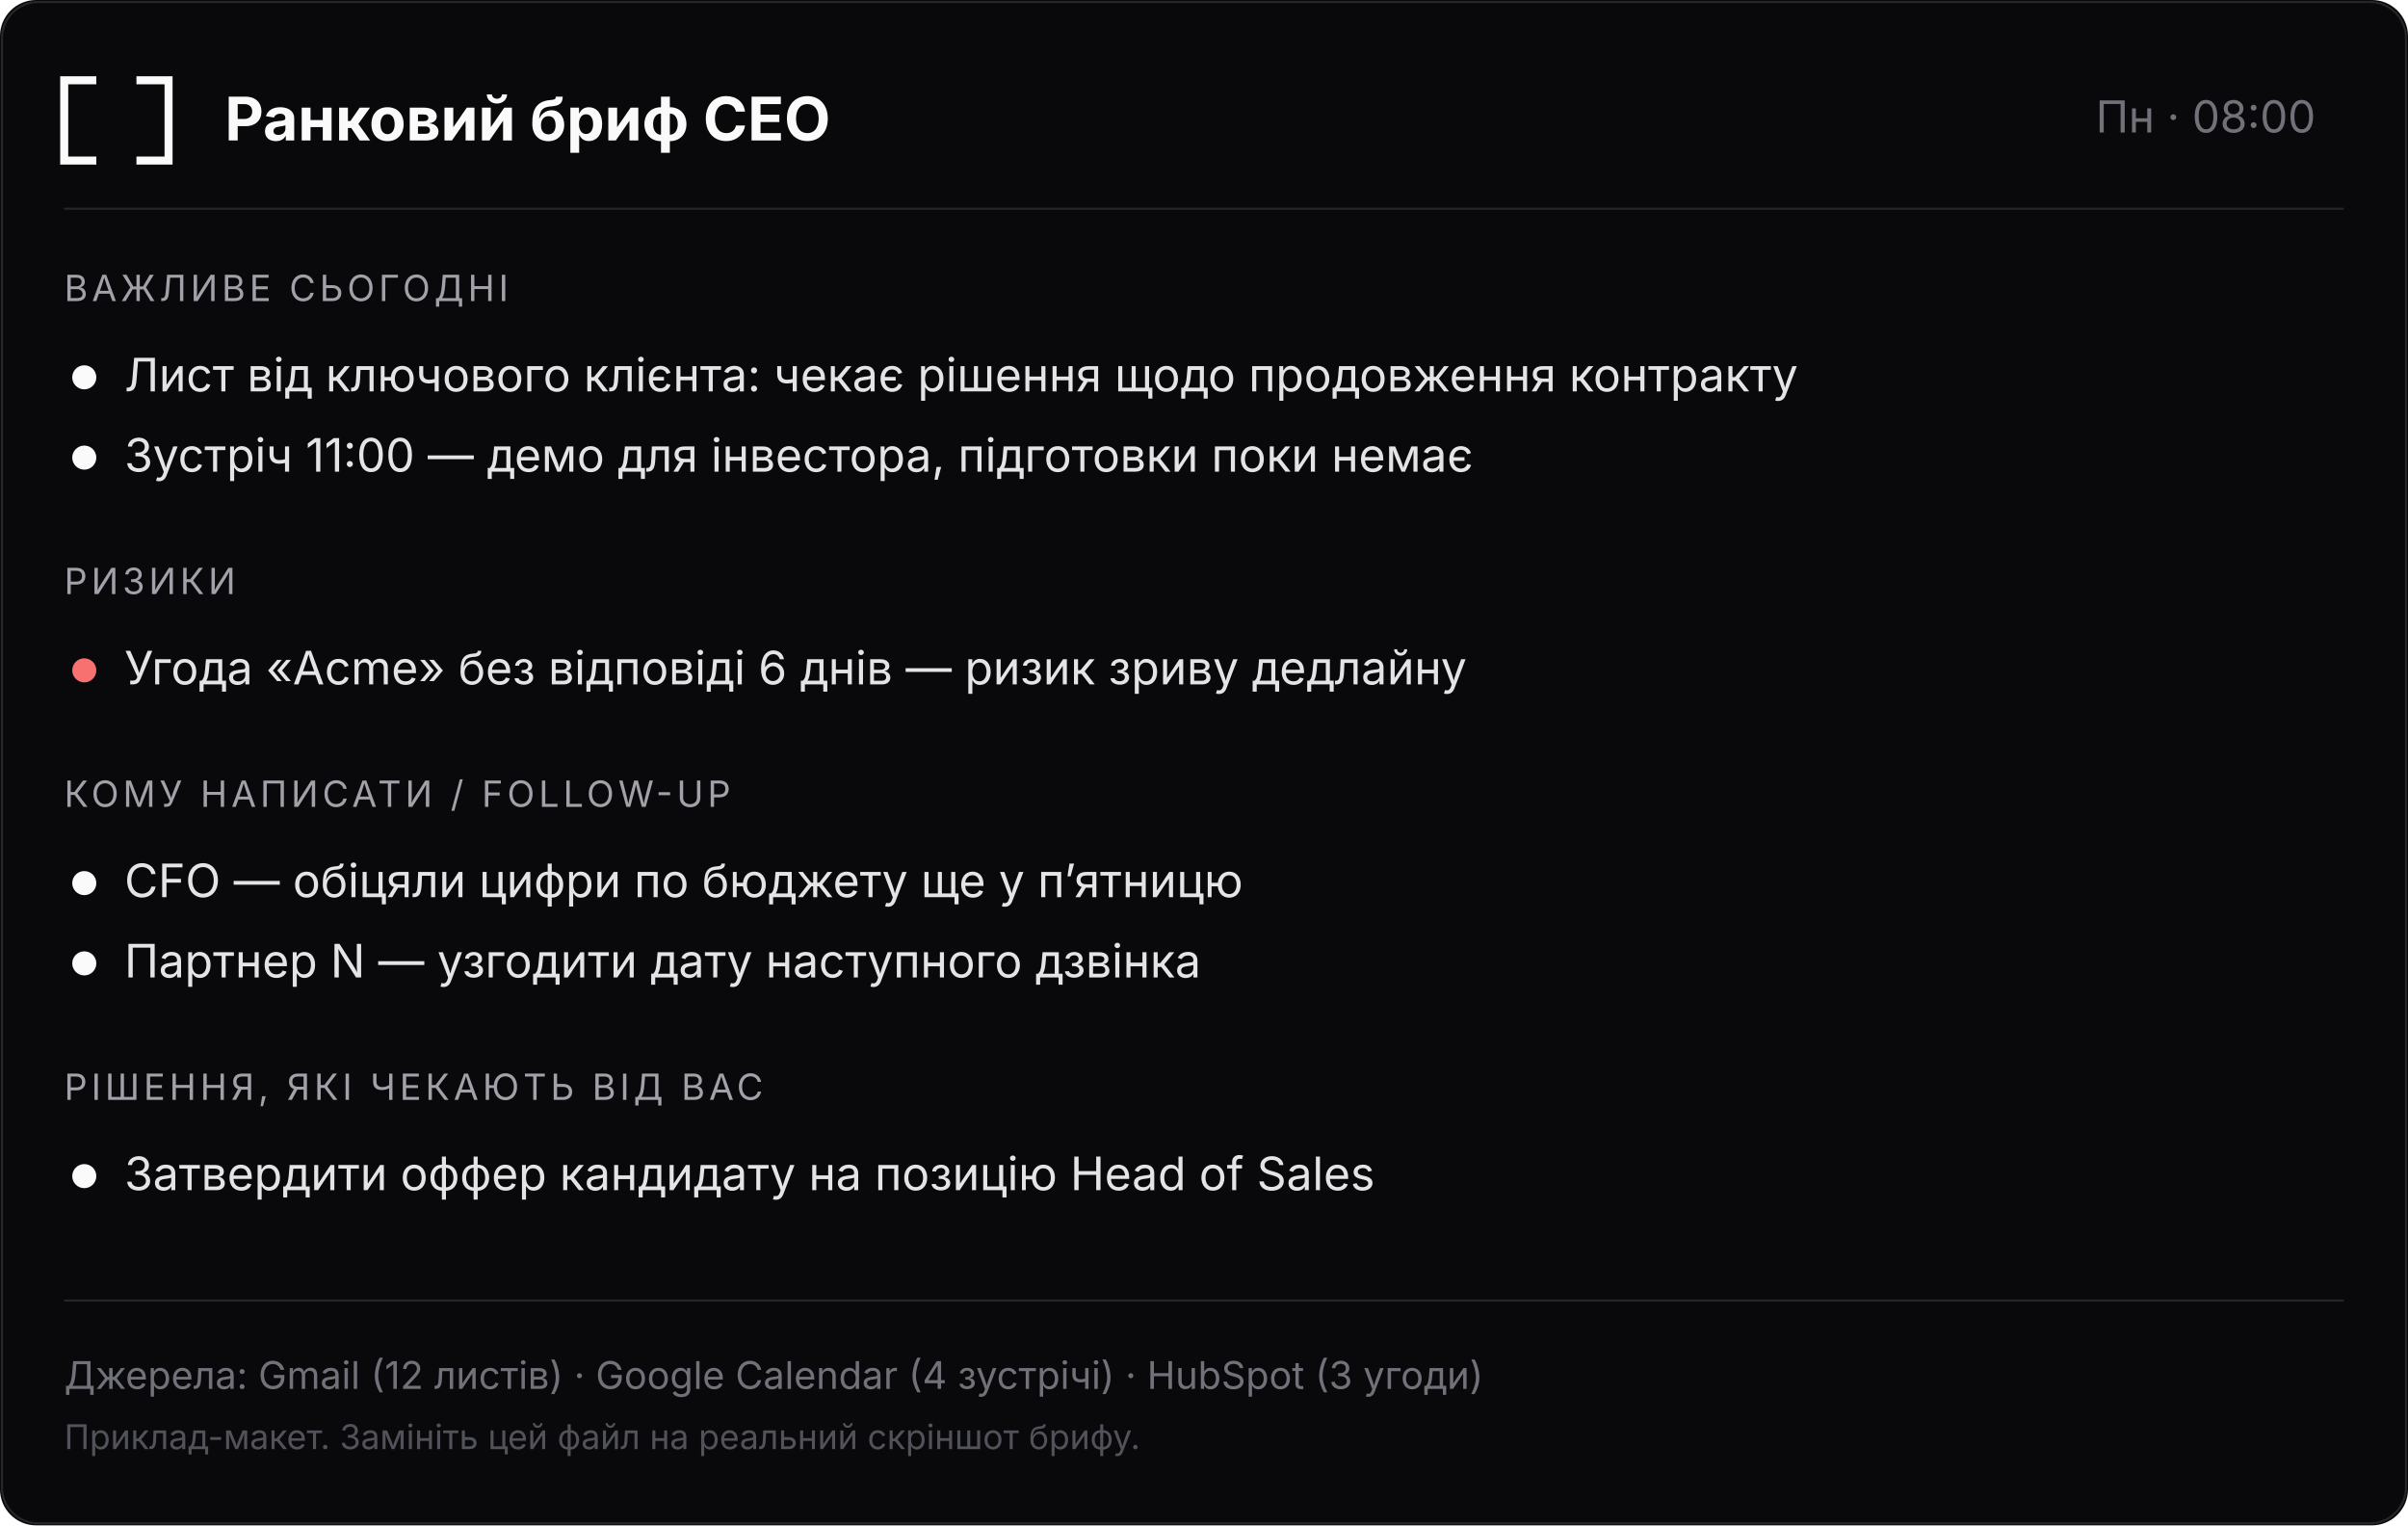
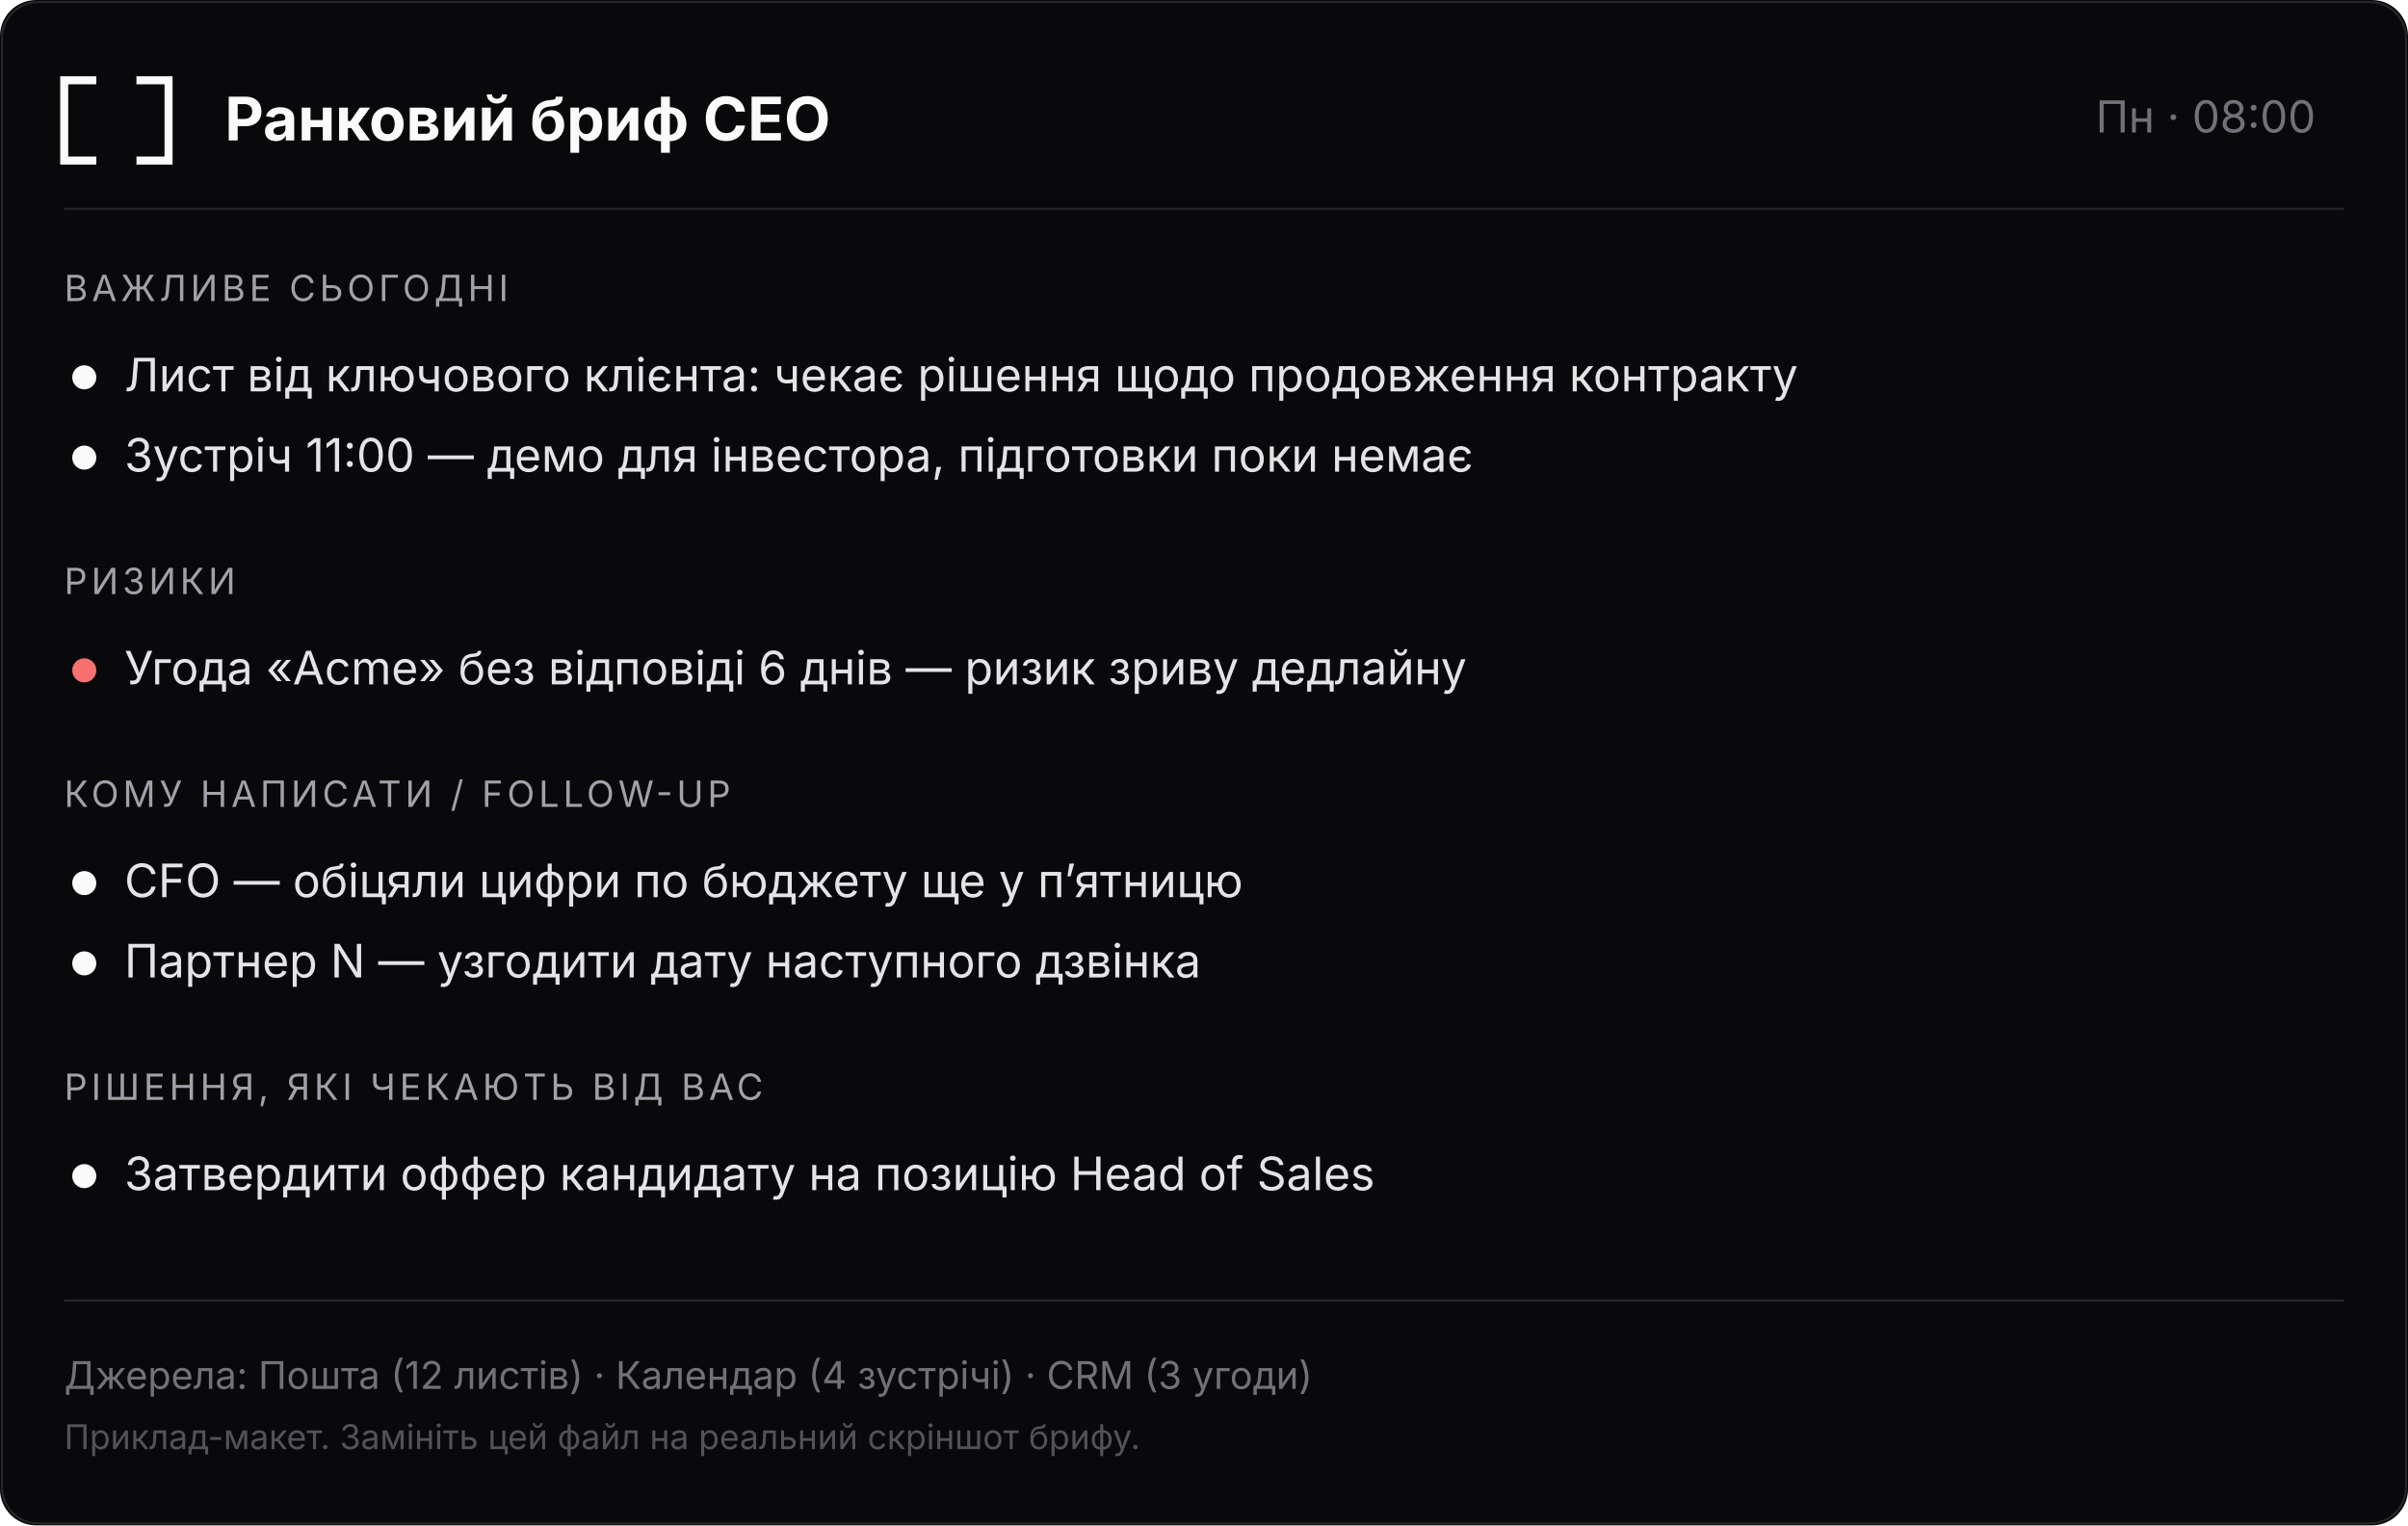
<svg xmlns="http://www.w3.org/2000/svg" viewBox="0 0 1200 760" width="1200" height="760" font-family="Inter, Arial, sans-serif">
  <rect width="1200" height="760" rx="18" fill="#09090b" />
  <rect x="1" y="1" width="1198" height="758" rx="18" fill="none" stroke="#27272a" />
  <path d="M46 40h-14v40h14" stroke="#fafafa" stroke-width="4" fill="none" stroke-linecap="square" />
  <path d="M70 40h14v40h-14" stroke="#fafafa" stroke-width="4" fill="none" stroke-linecap="square" />
  <text x="112" y="70" fill="#fafafa" font-size="30" font-weight="700">Ранковий бриф CEO</text>
  <text x="1154" y="66" fill="#71717a" font-size="22" text-anchor="end">Пн · 08:00</text>
  <line x1="32" y1="104" x2="1168" y2="104" stroke="#27272a" />
  <text x="32" y="150" fill="#a1a1aa" font-size="18" letter-spacing="2">ВАЖЛИВЕ СЬОГОДНІ</text>
  <circle cx="42" cy="188" r="6" fill="#fafafa" />
  <text x="62" y="195" fill="#e4e4e7" font-size="23">Лист від ключового клієнта: чекає рішення щодо продовження контракту</text>
  <circle cx="42" cy="228" r="6" fill="#fafafa" />
  <text x="62" y="235" fill="#e4e4e7" font-size="23">Зустріч 11:00 — демо для інвестора, підготовки поки немає</text>
  <text x="32" y="296" fill="#a1a1aa" font-size="18" letter-spacing="2">РИЗИКИ</text>
  <circle cx="42" cy="334" r="6" fill="#f87171" />
  <text x="62" y="341" fill="#e4e4e7" font-size="23">Угода «Acme» без відповіді 6 днів — ризик зриву дедлайну</text>
  <text x="32" y="402" fill="#a1a1aa" font-size="18" letter-spacing="2">КОМУ НАПИСАТИ / FOLLOW-UP</text>
  <circle cx="42" cy="440" r="6" fill="#fafafa" />
  <text x="62" y="447" fill="#e4e4e7" font-size="23">CFO — обіцяли цифри по бюджету ще у пʼятницю</text>
  <circle cx="42" cy="480" r="6" fill="#fafafa" />
  <text x="62" y="487" fill="#e4e4e7" font-size="23">Партнер N — узгодити дату наступного дзвінка</text>
  <text x="32" y="548" fill="#a1a1aa" font-size="18" letter-spacing="2">РІШЕННЯ, ЯКІ ЧЕКАЮТЬ ВІД ВАС</text>
  <circle cx="42" cy="586" r="6" fill="#fafafa" />
  <text x="62" y="593" fill="#e4e4e7" font-size="23">Затвердити оффер кандидату на позицію Head of Sales</text>
  <line x1="32" y1="648" x2="1168" y2="648" stroke="#27272a" />
-   <text x="32" y="692" fill="#71717a" font-size="19">Джерела:  Gmail (12 листів)   ·   Google Calendar (4 зустрічі)   ·   HubSpot (3 угоди)</text>
+   <text x="32" y="692" fill="#71717a" font-size="19">Джерела:  Пошта (12 листів)   ·   Календар (4 зустрічі)   ·   CRM (3 угоди)</text>
  <text x="32" y="722" fill="#52525b" font-size="17">Приклад-макет. Замініть цей файл на реальний скріншот брифу.</text>
</svg>
